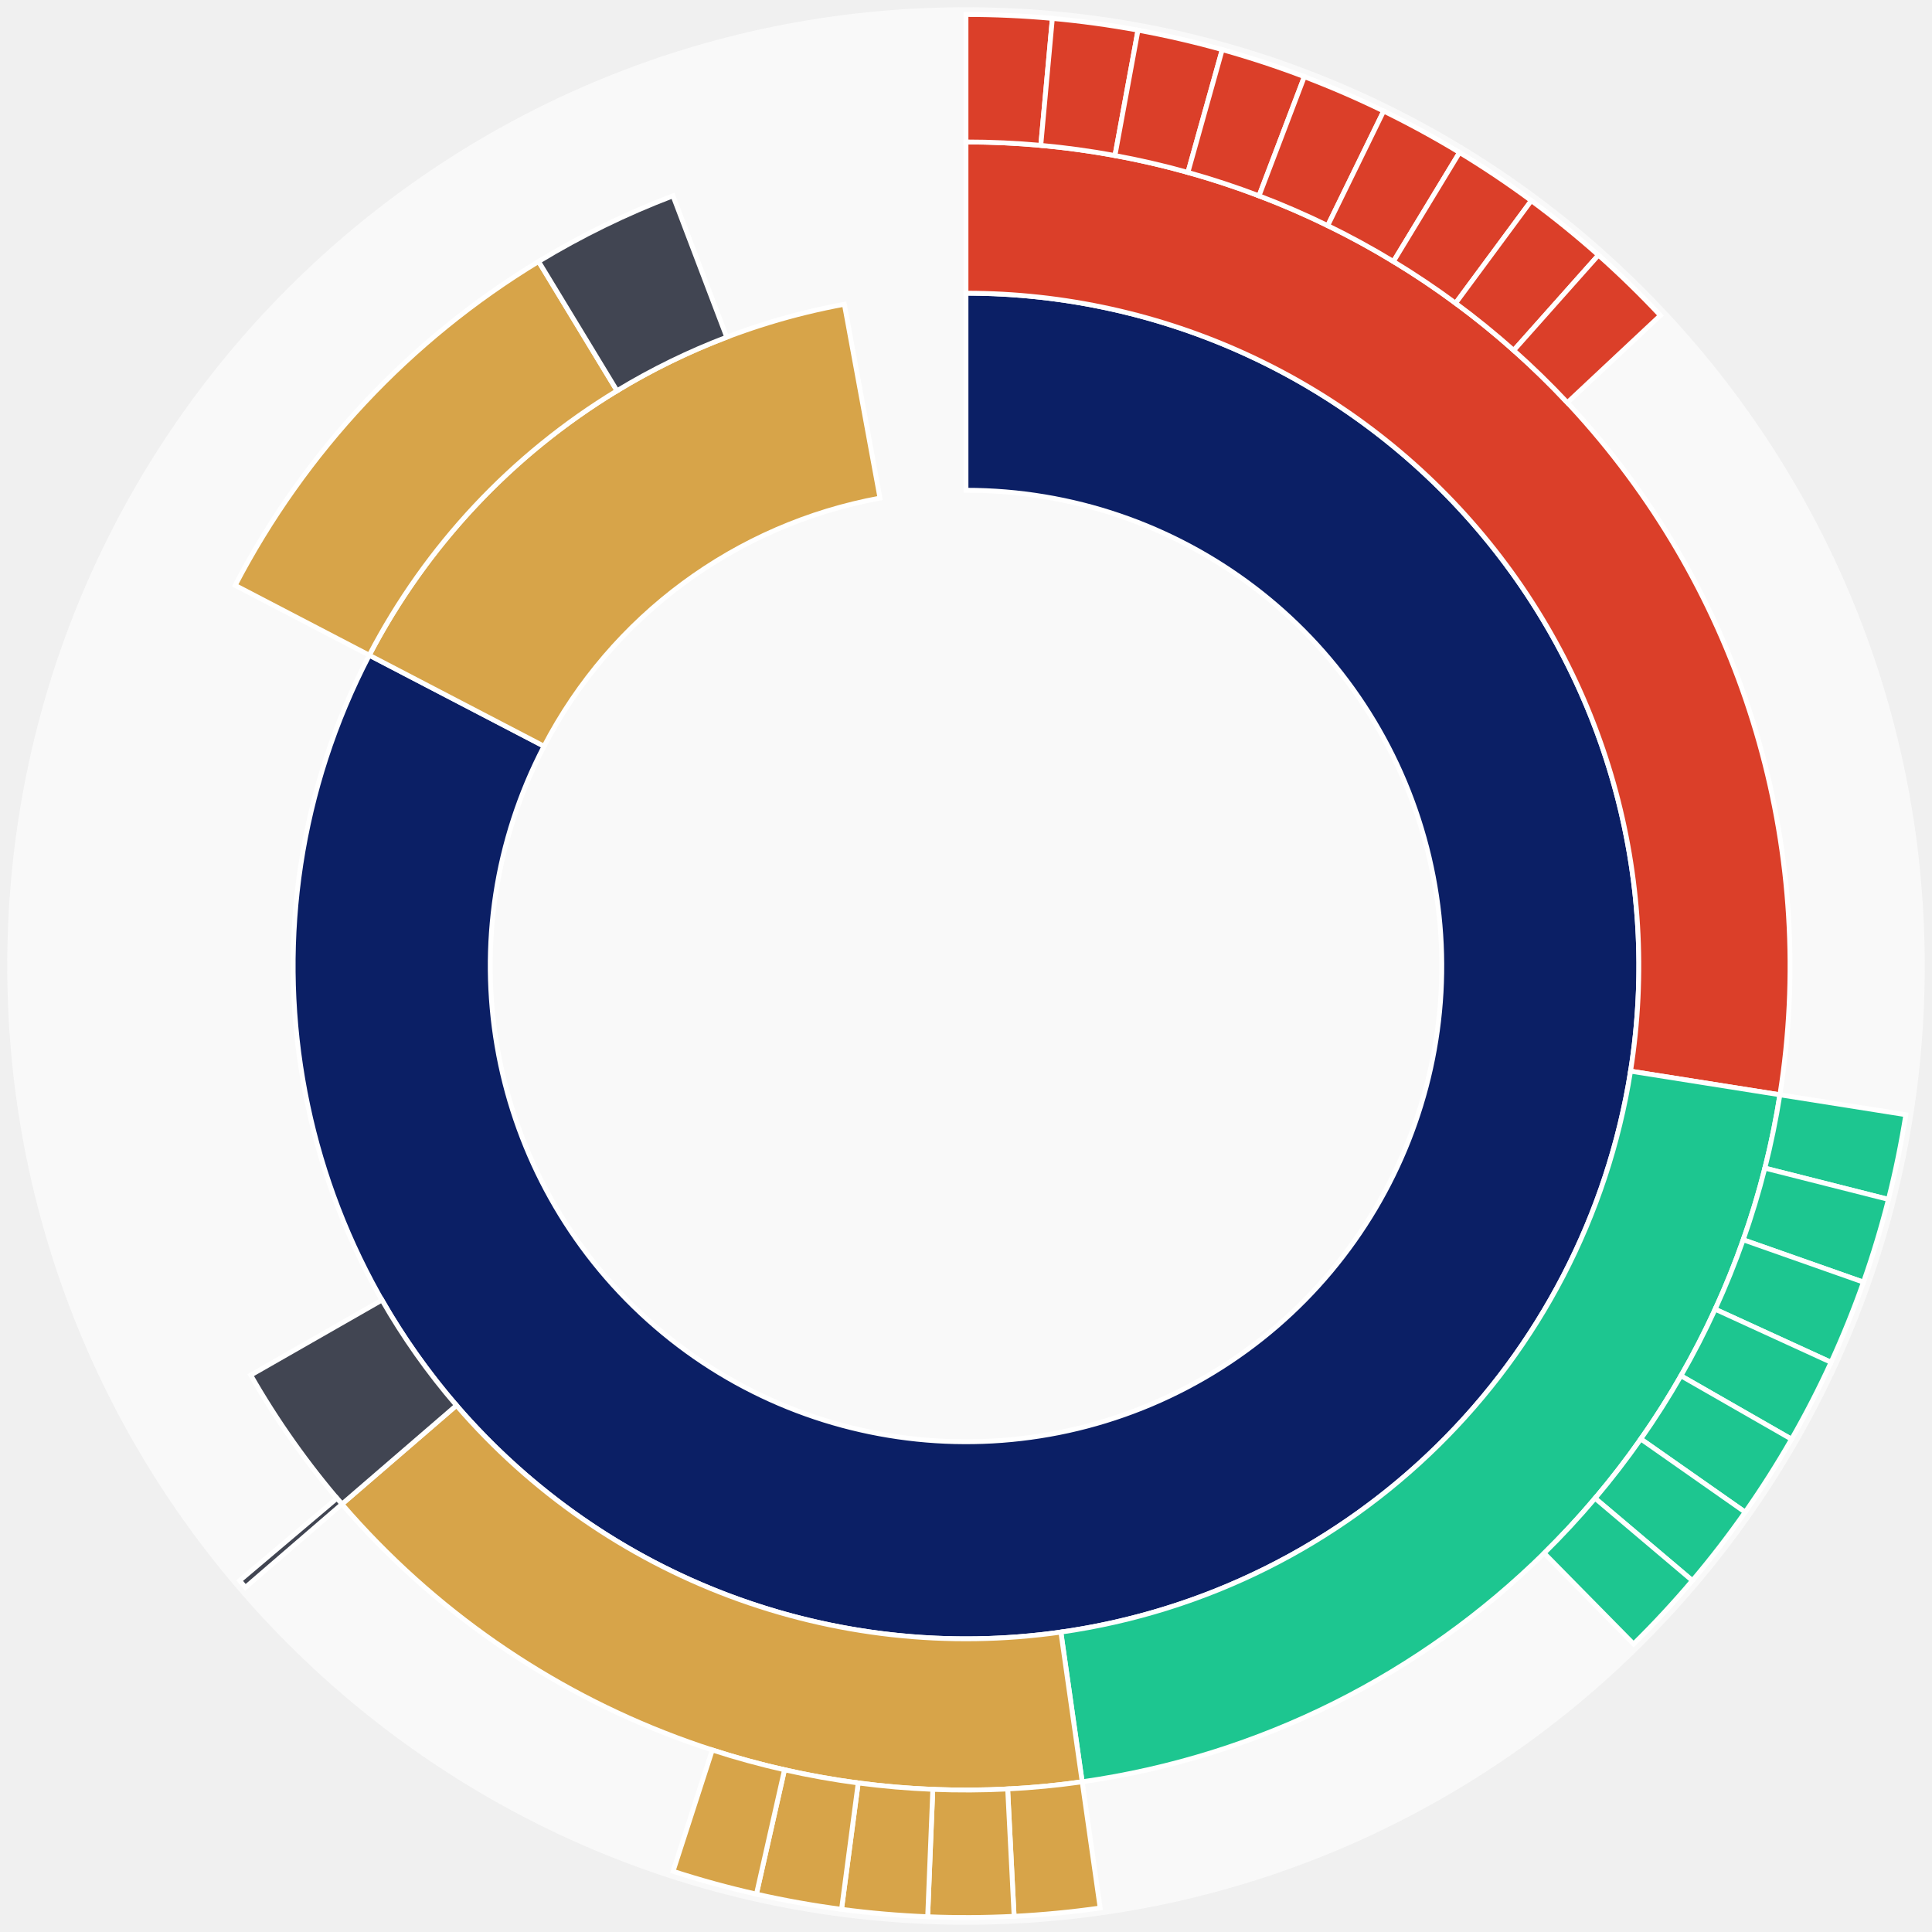
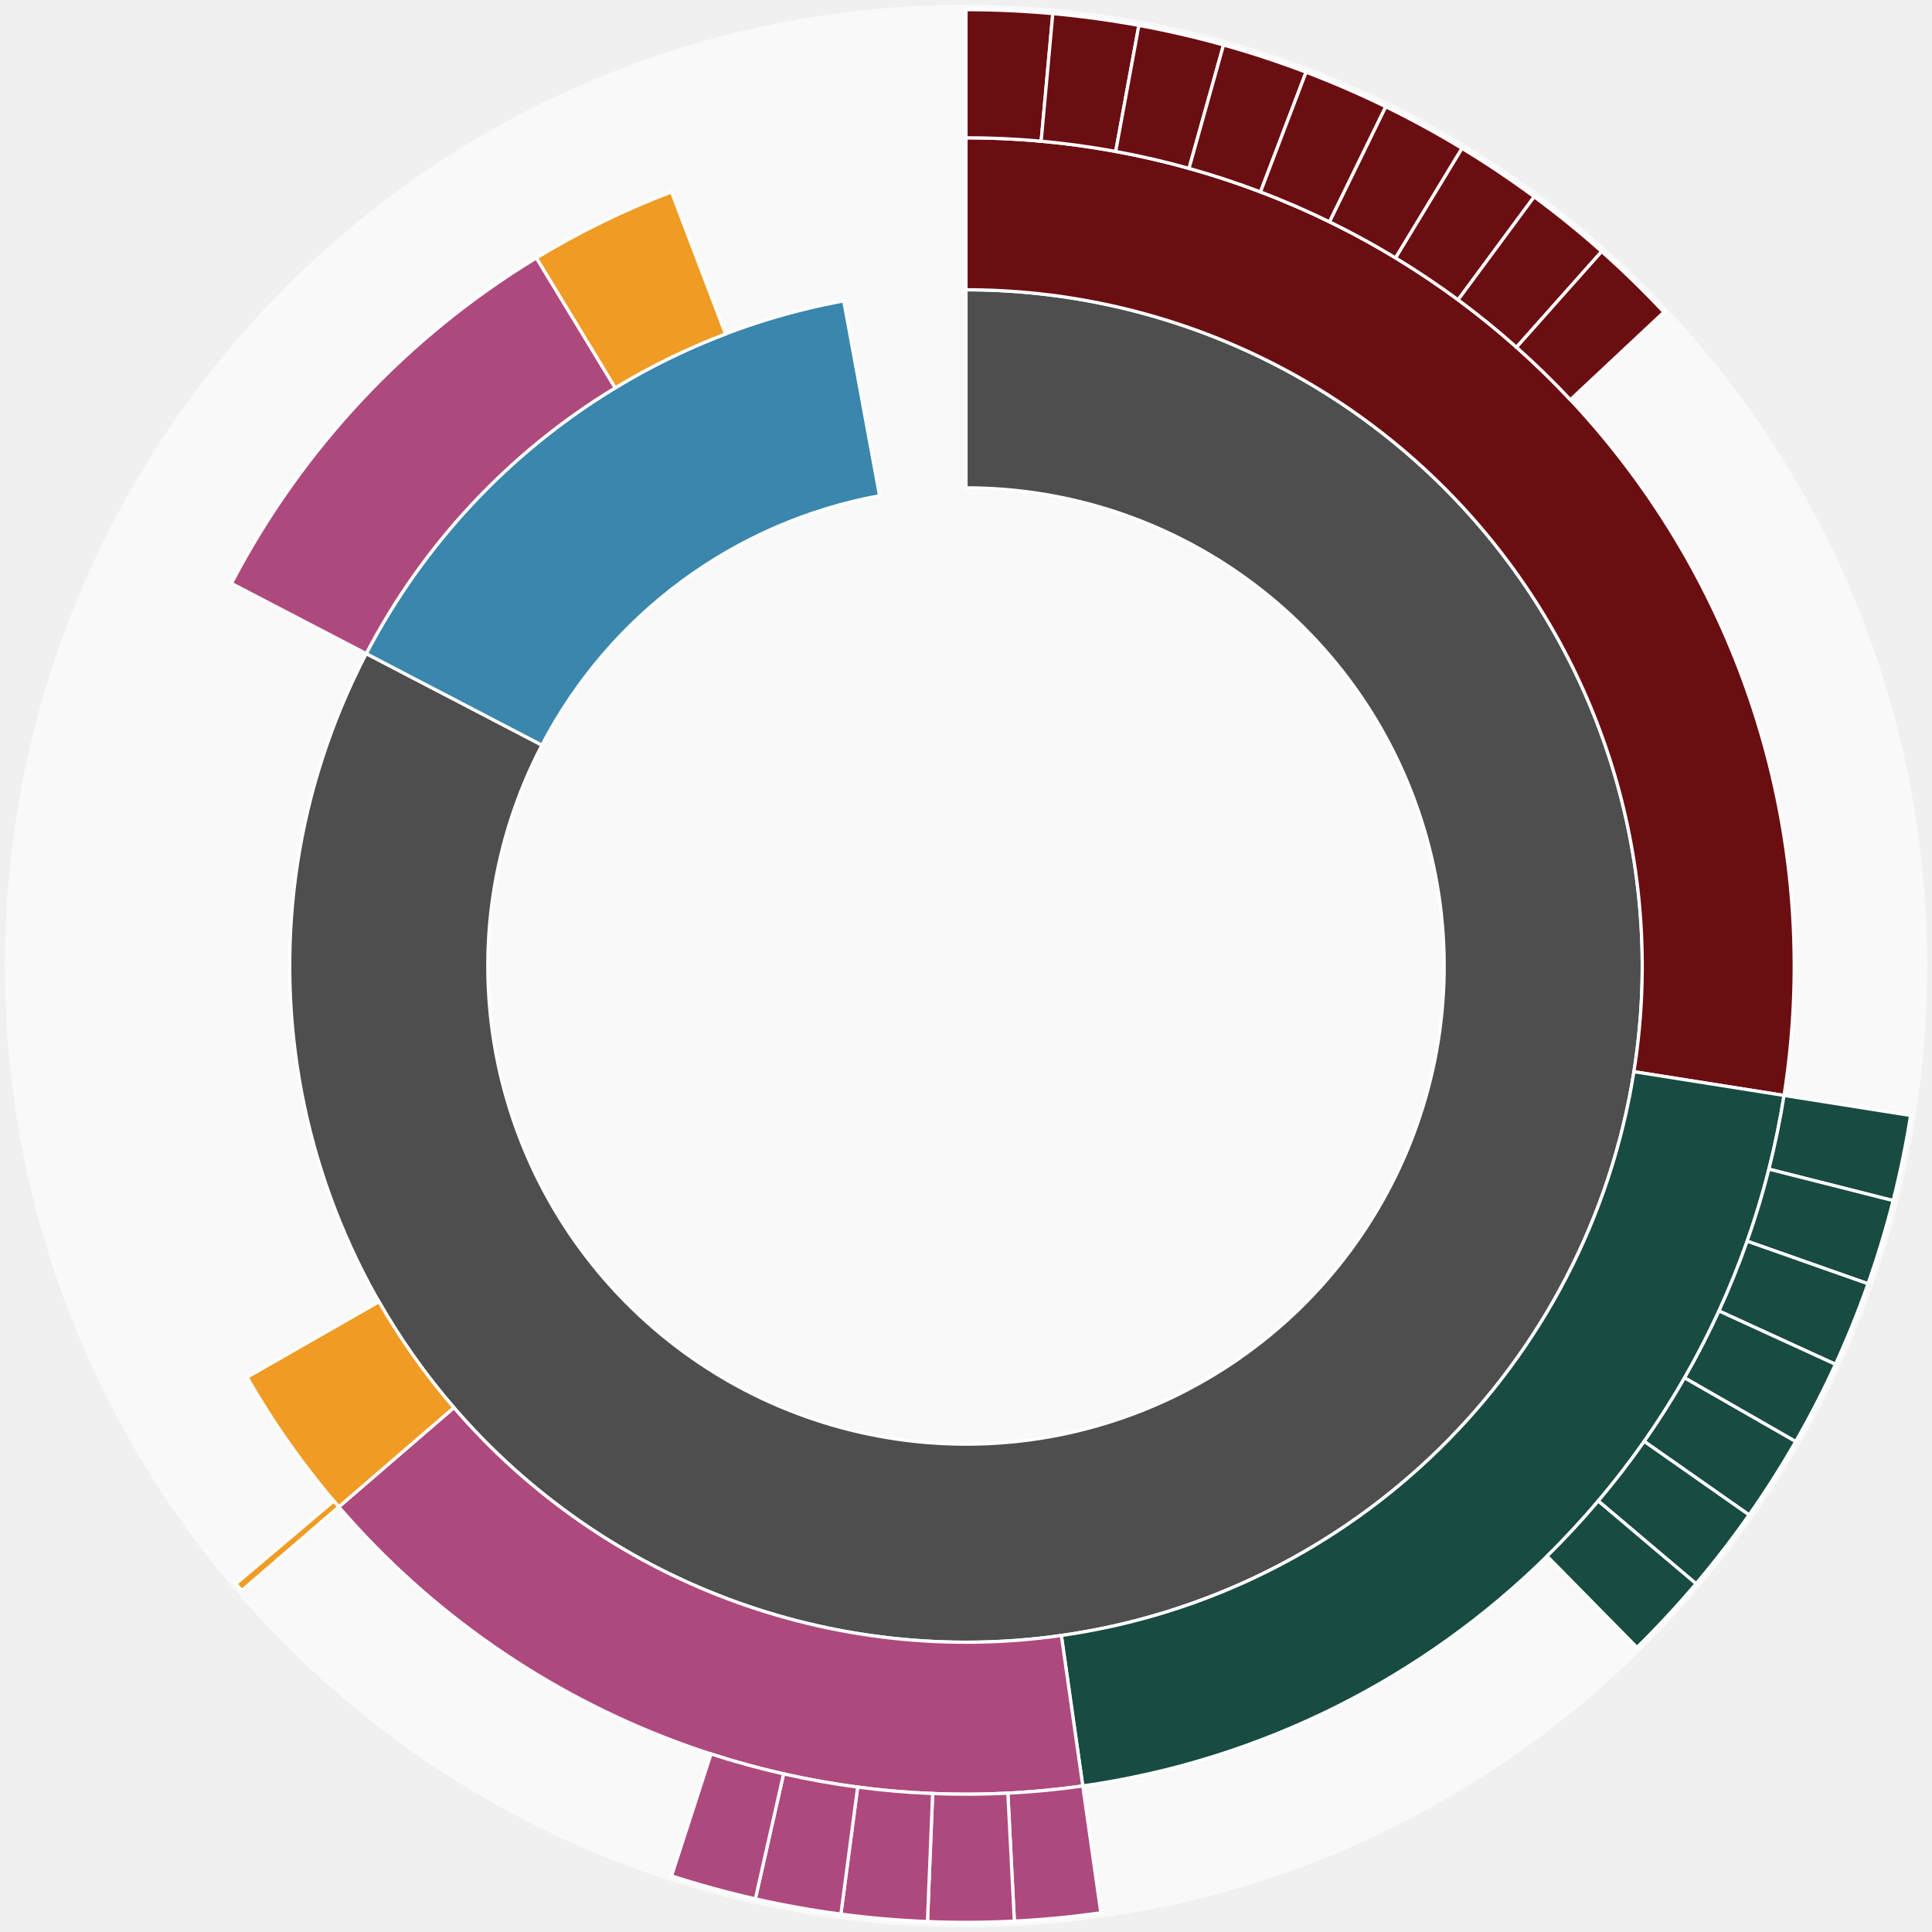
- <svg xmlns="http://www.w3.org/2000/svg" width="400" height="400" id="block-7907880">
-   <g id="burst-container" transform="translate(200,200)">
-     <circle r="197" style="fill: #f9f9f9; stroke: #f9f9f9; stroke-width: 3; opacity: 1;" id="circle-base" />
-     <path display="none" d="M6.031385485800715e-15,-98.5A98.5,98.5,0,1,1,-6.031385485800715e-15,98.5A98.5,98.5,0,1,1,6.031385485800715e-15,-98.5Z" fill-rule="evenodd" id="p-type-root" style="stroke: #fff; opacity: 1;" />
-     <path d="M8.529667153919608e-15,-139.3A139.3,139.3,0,1,1,-123.547,-64.347L-87.361,-45.5A98.5,98.5,0,1,0,6.031385485800715e-15,-98.5Z" fill-rule="evenodd" style="fill: #0B1F65; stroke: #fff; opacity: 1;" id="p-type-data" />
-     <path d="M-123.547,-64.347A139.3,139.3,0,0,1,-25.181,-137.005L-17.806,-96.877A98.5,98.5,0,0,0,-87.361,-45.5Z" fill-rule="evenodd" style="fill: #D7A449; stroke: #fff; opacity: 1;" id="p-type-value" />
-     <path d="M1.0446666101440332e-14,-170.607A170.607,170.607,0,0,1,168.51,26.664L137.588,21.771A139.3,139.3,0,0,0,8.529667153919608e-15,-139.3Z" fill-rule="evenodd" style="fill: #DB3F29; stroke: #fff; opacity: 1;" id="p-type-functions" />
-     <path d="M168.51,26.664A170.607,170.607,0,0,1,24.055,168.903L19.641,137.908A139.3,139.3,0,0,0,137.588,21.771Z" fill-rule="evenodd" style="fill: #1DC690; stroke: #fff; opacity: 1;" id="p-type-logs" />
-     <path d="M24.055,168.903A170.607,170.607,0,0,1,-129.202,111.416L-105.493,90.971A139.3,139.3,0,0,0,19.641,137.908Z" fill-rule="evenodd" style="fill: #D7A449; stroke: #fff; opacity: 1;" id="p-type-tokenTransfers" />
-     <path d="M-129.202,111.416A170.607,170.607,0,0,1,-148.093,84.707L-120.917,69.163A139.3,139.3,0,0,0,-105.493,90.971Z" fill-rule="evenodd" style="fill: #414552; stroke: #fff; opacity: 1;" id="p-type-ether" />
-     <path d="M-151.314,-78.809A170.607,170.607,0,0,1,-88.491,-145.863L-72.253,-119.097A139.3,139.3,0,0,0,-123.547,-64.347Z" fill-rule="evenodd" style="fill: #D7A449; stroke: #fff; opacity: 1;" id="p-type-tokenTransfers" />
-     <path d="M-88.491,-145.863A170.607,170.607,0,0,1,-60.666,-159.457L-49.533,-130.196A139.3,139.3,0,0,0,-72.253,-119.097Z" fill-rule="evenodd" style="fill: #414552; stroke: #fff; opacity: 1;" id="p-type-ether" />
-     <path d="M1.206277097160143e-14,-197A197,197,0,0,1,17.88,-196.187L15.484,-169.903A170.607,170.607,0,0,0,1.0446666101440332e-14,-170.607Z" fill-rule="evenodd" style="fill: #DB3F29; stroke: #fff; opacity: 1;" id="p-type-functions" />
-     <path d="M17.88,-196.187A197,197,0,0,1,35.612,-193.754L30.841,-167.796A170.607,170.607,0,0,0,15.484,-169.903Z" fill-rule="evenodd" style="fill: #DB3F29; stroke: #fff; opacity: 1;" id="p-type-functions" />
-     <path d="M35.612,-193.754A197,197,0,0,1,53.05,-189.723L45.943,-164.305A170.607,170.607,0,0,0,30.841,-167.796Z" fill-rule="evenodd" style="fill: #DB3F29; stroke: #fff; opacity: 1;" id="p-type-functions" />
-     <path d="M53.05,-189.723A197,197,0,0,1,70.051,-184.125L60.666,-159.457A170.607,170.607,0,0,0,45.943,-164.305Z" fill-rule="evenodd" style="fill: #DB3F29; stroke: #fff; opacity: 1;" id="p-type-functions" />
-     <path d="M70.051,-184.125A197,197,0,0,1,86.473,-177.007L74.887,-153.293A170.607,170.607,0,0,0,60.666,-159.457Z" fill-rule="evenodd" style="fill: #DB3F29; stroke: #fff; opacity: 1;" id="p-type-functions" />
-     <path d="M86.473,-177.007A197,197,0,0,1,102.181,-168.428L88.491,-145.863A170.607,170.607,0,0,0,74.887,-153.293Z" fill-rule="evenodd" style="fill: #DB3F29; stroke: #fff; opacity: 1;" id="p-type-functions" />
-     <path d="M102.181,-168.428A197,197,0,0,1,117.046,-158.459L101.365,-137.23A170.607,170.607,0,0,0,88.491,-145.863Z" fill-rule="evenodd" style="fill: #DB3F29; stroke: #fff; opacity: 1;" id="p-type-functions" />
-     <path d="M117.046,-158.459A197,197,0,0,1,130.944,-147.182L113.401,-127.463A170.607,170.607,0,0,0,101.365,-137.23Z" fill-rule="evenodd" style="fill: #DB3F29; stroke: #fff; opacity: 1;" id="p-type-functions" />
-     <path d="M130.944,-147.182A197,197,0,0,1,143.762,-134.69L124.502,-116.645A170.607,170.607,0,0,0,113.401,-127.463Z" fill-rule="evenodd" style="fill: #DB3F29; stroke: #fff; opacity: 1;" id="p-type-functions" />
-     <path d="M194.579,30.789A197,197,0,0,1,190.982,48.322L165.395,41.848A170.607,170.607,0,0,0,168.51,26.664Z" fill-rule="evenodd" style="fill: #1DC690; stroke: #fff; opacity: 1;" id="p-type-logs" />
-     <path d="M190.982,48.322A197,197,0,0,1,185.808,65.456L160.914,56.687A170.607,170.607,0,0,0,165.395,41.848Z" fill-rule="evenodd" style="fill: #1DC690; stroke: #fff; opacity: 1;" id="p-type-logs" />
-     <path d="M185.808,65.456A197,197,0,0,1,179.1,82.05L155.105,71.057A170.607,170.607,0,0,0,160.914,56.687Z" fill-rule="evenodd" style="fill: #1DC690; stroke: #fff; opacity: 1;" id="p-type-logs" />
-     <path d="M179.1,82.05A197,197,0,0,1,170.914,97.967L148.016,84.842A170.607,170.607,0,0,0,155.105,71.057Z" fill-rule="evenodd" style="fill: #1DC690; stroke: #fff; opacity: 1;" id="p-type-logs" />
-     <path d="M170.914,97.967A197,197,0,0,1,161.317,113.074L139.705,97.925A170.607,170.607,0,0,0,148.016,84.842Z" fill-rule="evenodd" style="fill: #1DC690; stroke: #fff; opacity: 1;" id="p-type-logs" />
-     <path d="M161.317,113.074A197,197,0,0,1,150.389,127.249L130.24,110.201A170.607,170.607,0,0,0,139.705,97.925Z" fill-rule="evenodd" style="fill: #1DC690; stroke: #fff; opacity: 1;" id="p-type-logs" />
-     <path d="M150.389,127.249A197,197,0,0,1,138.219,140.373L119.701,121.567A170.607,170.607,0,0,0,130.24,110.201Z" fill-rule="evenodd" style="fill: #1DC690; stroke: #fff; opacity: 1;" id="p-type-logs" />
-     <path d="M27.776,195.032A197,197,0,0,1,9.961,196.748L8.626,170.389A170.607,170.607,0,0,0,24.055,168.903Z" fill-rule="evenodd" style="fill: #D7A449; stroke: #fff; opacity: 1;" id="p-type-tokenTransfers" />
-     <path d="M9.961,196.748A197,197,0,0,1,-7.937,196.84L-6.874,170.468A170.607,170.607,0,0,0,8.626,170.389Z" fill-rule="evenodd" style="fill: #D7A449; stroke: #fff; opacity: 1;" id="p-type-tokenTransfers" />
-     <path d="M-7.937,196.84A197,197,0,0,1,-25.77,195.307L-22.317,169.141A170.607,170.607,0,0,0,-6.874,170.468Z" fill-rule="evenodd" style="fill: #D7A449; stroke: #fff; opacity: 1;" id="p-type-tokenTransfers" />
-     <path d="M-25.77,195.307A197,197,0,0,1,-43.39,192.162L-37.577,166.417A170.607,170.607,0,0,0,-22.317,169.141Z" fill-rule="evenodd" style="fill: #D7A449; stroke: #fff; opacity: 1;" id="p-type-tokenTransfers" />
-     <path d="M-43.39,192.162A197,197,0,0,1,-60.651,187.431L-52.526,162.32A170.607,170.607,0,0,0,-37.577,166.417Z" fill-rule="evenodd" style="fill: #D7A449; stroke: #fff; opacity: 1;" id="p-type-tokenTransfers" />
-     <path d="M-149.189,128.653A197,197,0,0,1,-150.389,127.249L-130.24,110.201A170.607,170.607,0,0,0,-129.202,111.416Z" fill-rule="evenodd" style="fill: #414552; stroke: #fff; opacity: 1;" id="p-type-ether" />
+ <svg xmlns="http://www.w3.org/2000/svg" width="600" height="600" id="block-7907880">
+   <g id="burst-container" transform="translate(300,300)">
+     <data type="text/json">{"number":7907880,"totalTransactions":11,"totalFunctions":10,"totalLogs":7,"totalTokenTransfers":7,"totalEther":113107604890234080}</data>
+     <circle r="297" style="fill: #f9f9f9; stroke: #f9f9f9; stroke-width: 3; opacity: 1;" id="circle-base" />
+     <path display="none" d="M9.093002483669097e-15,-148.5A148.5,148.5,0,1,1,-9.093002483669097e-15,148.5A148.5,148.5,0,1,1,9.093002483669097e-15,-148.5Z" fill-rule="evenodd" id="p-type-root" style="stroke: #fff; opacity: 1;" />
+     <path d="M1.2859447435097075e-14,-210.011A210.011,210.011,0,1,1,-186.262,-97.011L-131.707,-68.597A148.5,148.5,0,1,0,9.093002483669097e-15,-148.5Z" fill-rule="evenodd" style="fill: #4E4E4E; stroke: #fff; opacity: 1;" id="p-type-data" />
+     <path d="M-186.262,-97.011A210.011,210.011,0,0,1,-37.964,-206.551L-26.845,-146.053A148.5,148.5,0,0,0,-131.707,-68.597Z" fill-rule="evenodd" style="fill: #3A86AD; stroke: #fff; opacity: 1;" id="p-type-value" />
+     <path d="M1.5749542295064867e-14,-257.21A257.21,257.21,0,0,1,254.049,40.199L207.43,32.823A210.011,210.011,0,0,0,1.2859447435097075e-14,-210.011Z" fill-rule="evenodd" style="fill: #6B0E12; stroke: #fff; opacity: 1;" id="p-type-functions" />
+     <path d="M254.049,40.199A257.21,257.21,0,0,1,36.266,254.64L29.611,207.913A210.011,210.011,0,0,0,207.43,32.823Z" fill-rule="evenodd" style="fill: #184B42; stroke: #fff; opacity: 1;" id="p-type-logs" />
+     <path d="M36.266,254.64A257.21,257.21,0,0,1,-194.787,167.973L-159.043,137.149A210.011,210.011,0,0,0,29.611,207.913Z" fill-rule="evenodd" style="fill: #AE497E; stroke: #fff; opacity: 1;" id="p-type-tokenTransfers" />
+     <path d="M-194.787,167.973A257.21,257.21,0,0,1,-223.267,127.705L-182.297,104.271A210.011,210.011,0,0,0,-159.043,137.149Z" fill-rule="evenodd" style="fill: #F09B24; stroke: #fff; opacity: 1;" id="p-type-ether" />
+     <path d="M-228.123,-118.813A257.21,257.21,0,0,1,-133.411,-219.905L-108.929,-179.552A210.011,210.011,0,0,0,-186.262,-97.011Z" fill-rule="evenodd" style="fill: #AE497E; stroke: #fff; opacity: 1;" id="p-type-tokenTransfers" />
+     <path d="M-133.411,-219.905A257.21,257.21,0,0,1,-91.46,-240.399L-74.677,-196.285A210.011,210.011,0,0,0,-108.929,-179.552Z" fill-rule="evenodd" style="fill: #F09B24; stroke: #fff; opacity: 1;" id="p-type-ether" />
+     <path d="M1.8186004967338195e-14,-297A297,297,0,0,1,26.956,-295.774L23.344,-256.148A257.21,257.21,0,0,0,1.5749542295064867e-14,-257.21Z" fill-rule="evenodd" style="fill: #6B0E12; stroke: #fff; opacity: 1;" id="p-type-functions" />
+     <path d="M26.956,-295.774A297,297,0,0,1,53.689,-292.107L46.496,-252.972A257.21,257.21,0,0,0,23.344,-256.148Z" fill-rule="evenodd" style="fill: #6B0E12; stroke: #fff; opacity: 1;" id="p-type-functions" />
+     <path d="M53.689,-292.107A297,297,0,0,1,79.979,-286.029L69.264,-247.708A257.21,257.21,0,0,0,46.496,-252.972Z" fill-rule="evenodd" style="fill: #6B0E12; stroke: #fff; opacity: 1;" id="p-type-functions" />
+     <path d="M79.979,-286.029A297,297,0,0,1,105.609,-277.589L91.46,-240.399A257.21,257.21,0,0,0,69.264,-247.708Z" fill-rule="evenodd" style="fill: #6B0E12; stroke: #fff; opacity: 1;" id="p-type-functions" />
+     <path d="M105.609,-277.589A297,297,0,0,1,130.367,-266.858L112.901,-231.106A257.21,257.21,0,0,0,91.46,-240.399Z" fill-rule="evenodd" style="fill: #6B0E12; stroke: #fff; opacity: 1;" id="p-type-functions" />
+     <path d="M130.367,-266.858A297,297,0,0,1,154.049,-253.925L133.411,-219.905A257.21,257.21,0,0,0,112.901,-231.106Z" fill-rule="evenodd" style="fill: #6B0E12; stroke: #fff; opacity: 1;" id="p-type-functions" />
+     <path d="M154.049,-253.925A297,297,0,0,1,176.46,-238.895L152.819,-206.889A257.21,257.21,0,0,0,133.411,-219.905Z" fill-rule="evenodd" style="fill: #6B0E12; stroke: #fff; opacity: 1;" id="p-type-functions" />
+     <path d="M176.46,-238.895A297,297,0,0,1,197.414,-221.894L170.965,-192.166A257.21,257.21,0,0,0,152.819,-206.889Z" fill-rule="evenodd" style="fill: #6B0E12; stroke: #fff; opacity: 1;" id="p-type-functions" />
+     <path d="M197.414,-221.894A297,297,0,0,1,216.738,-203.061L187.701,-175.856A257.21,257.21,0,0,0,170.965,-192.166Z" fill-rule="evenodd" style="fill: #6B0E12; stroke: #fff; opacity: 1;" id="p-type-functions" />
+     <path d="M293.35,46.418A297,297,0,0,1,287.927,72.851L249.352,63.091A257.21,257.21,0,0,0,254.049,40.199Z" fill-rule="evenodd" style="fill: #184B42; stroke: #fff; opacity: 1;" id="p-type-logs" />
+     <path d="M287.927,72.851A297,297,0,0,1,280.126,98.683L242.596,85.462A257.21,257.21,0,0,0,249.352,63.091Z" fill-rule="evenodd" style="fill: #184B42; stroke: #fff; opacity: 1;" id="p-type-logs" />
+     <path d="M280.126,98.683A297,297,0,0,1,270.014,123.7L233.839,107.127A257.21,257.21,0,0,0,242.596,85.462Z" fill-rule="evenodd" style="fill: #184B42; stroke: #fff; opacity: 1;" id="p-type-logs" />
+     <path d="M270.014,123.7A297,297,0,0,1,257.672,147.696L223.151,127.908A257.21,257.21,0,0,0,233.839,107.127Z" fill-rule="evenodd" style="fill: #184B42; stroke: #fff; opacity: 1;" id="p-type-logs" />
+     <path d="M257.672,147.696A297,297,0,0,1,243.204,170.473L210.621,147.634A257.21,257.21,0,0,0,223.151,127.908Z" fill-rule="evenodd" style="fill: #184B42; stroke: #fff; opacity: 1;" id="p-type-logs" />
+     <path d="M243.204,170.473A297,297,0,0,1,226.728,191.842L196.352,166.14A257.21,257.21,0,0,0,210.621,147.634Z" fill-rule="evenodd" style="fill: #184B42; stroke: #fff; opacity: 1;" id="p-type-logs" />
+     <path d="M226.728,191.842A297,297,0,0,1,208.38,211.628L180.463,183.276A257.21,257.21,0,0,0,196.352,166.14Z" fill-rule="evenodd" style="fill: #184B42; stroke: #fff; opacity: 1;" id="p-type-logs" />
+     <path d="M41.876,294.033A297,297,0,0,1,15.017,296.62L13.005,256.881A257.21,257.21,0,0,0,36.266,254.64Z" fill-rule="evenodd" style="fill: #AE497E; stroke: #fff; opacity: 1;" id="p-type-tokenTransfers" />
+     <path d="M15.017,296.62A297,297,0,0,1,-11.967,296.759L-10.363,257.001A257.21,257.21,0,0,0,13.005,256.881Z" fill-rule="evenodd" style="fill: #AE497E; stroke: #fff; opacity: 1;" id="p-type-tokenTransfers" />
+     <path d="M-11.967,296.759A297,297,0,0,1,-38.851,294.448L-33.646,254.999A257.21,257.21,0,0,0,-10.363,257.001Z" fill-rule="evenodd" style="fill: #AE497E; stroke: #fff; opacity: 1;" id="p-type-tokenTransfers" />
+     <path d="M-38.851,294.448A297,297,0,0,1,-65.415,289.707L-56.651,250.893A257.21,257.21,0,0,0,-33.646,254.999Z" fill-rule="evenodd" style="fill: #AE497E; stroke: #fff; opacity: 1;" id="p-type-tokenTransfers" />
+     <path d="M-65.415,289.707A297,297,0,0,1,-91.439,282.574L-79.188,244.716A257.21,257.21,0,0,0,-56.651,250.893Z" fill-rule="evenodd" style="fill: #AE497E; stroke: #fff; opacity: 1;" id="p-type-tokenTransfers" />
+     <path d="M-224.92,193.959A297,297,0,0,1,-226.728,191.842L-196.352,166.14A257.21,257.21,0,0,0,-194.787,167.973Z" fill-rule="evenodd" style="fill: #F09B24; stroke: #fff; opacity: 1;" id="p-type-ether" />
  </g>
</svg>
